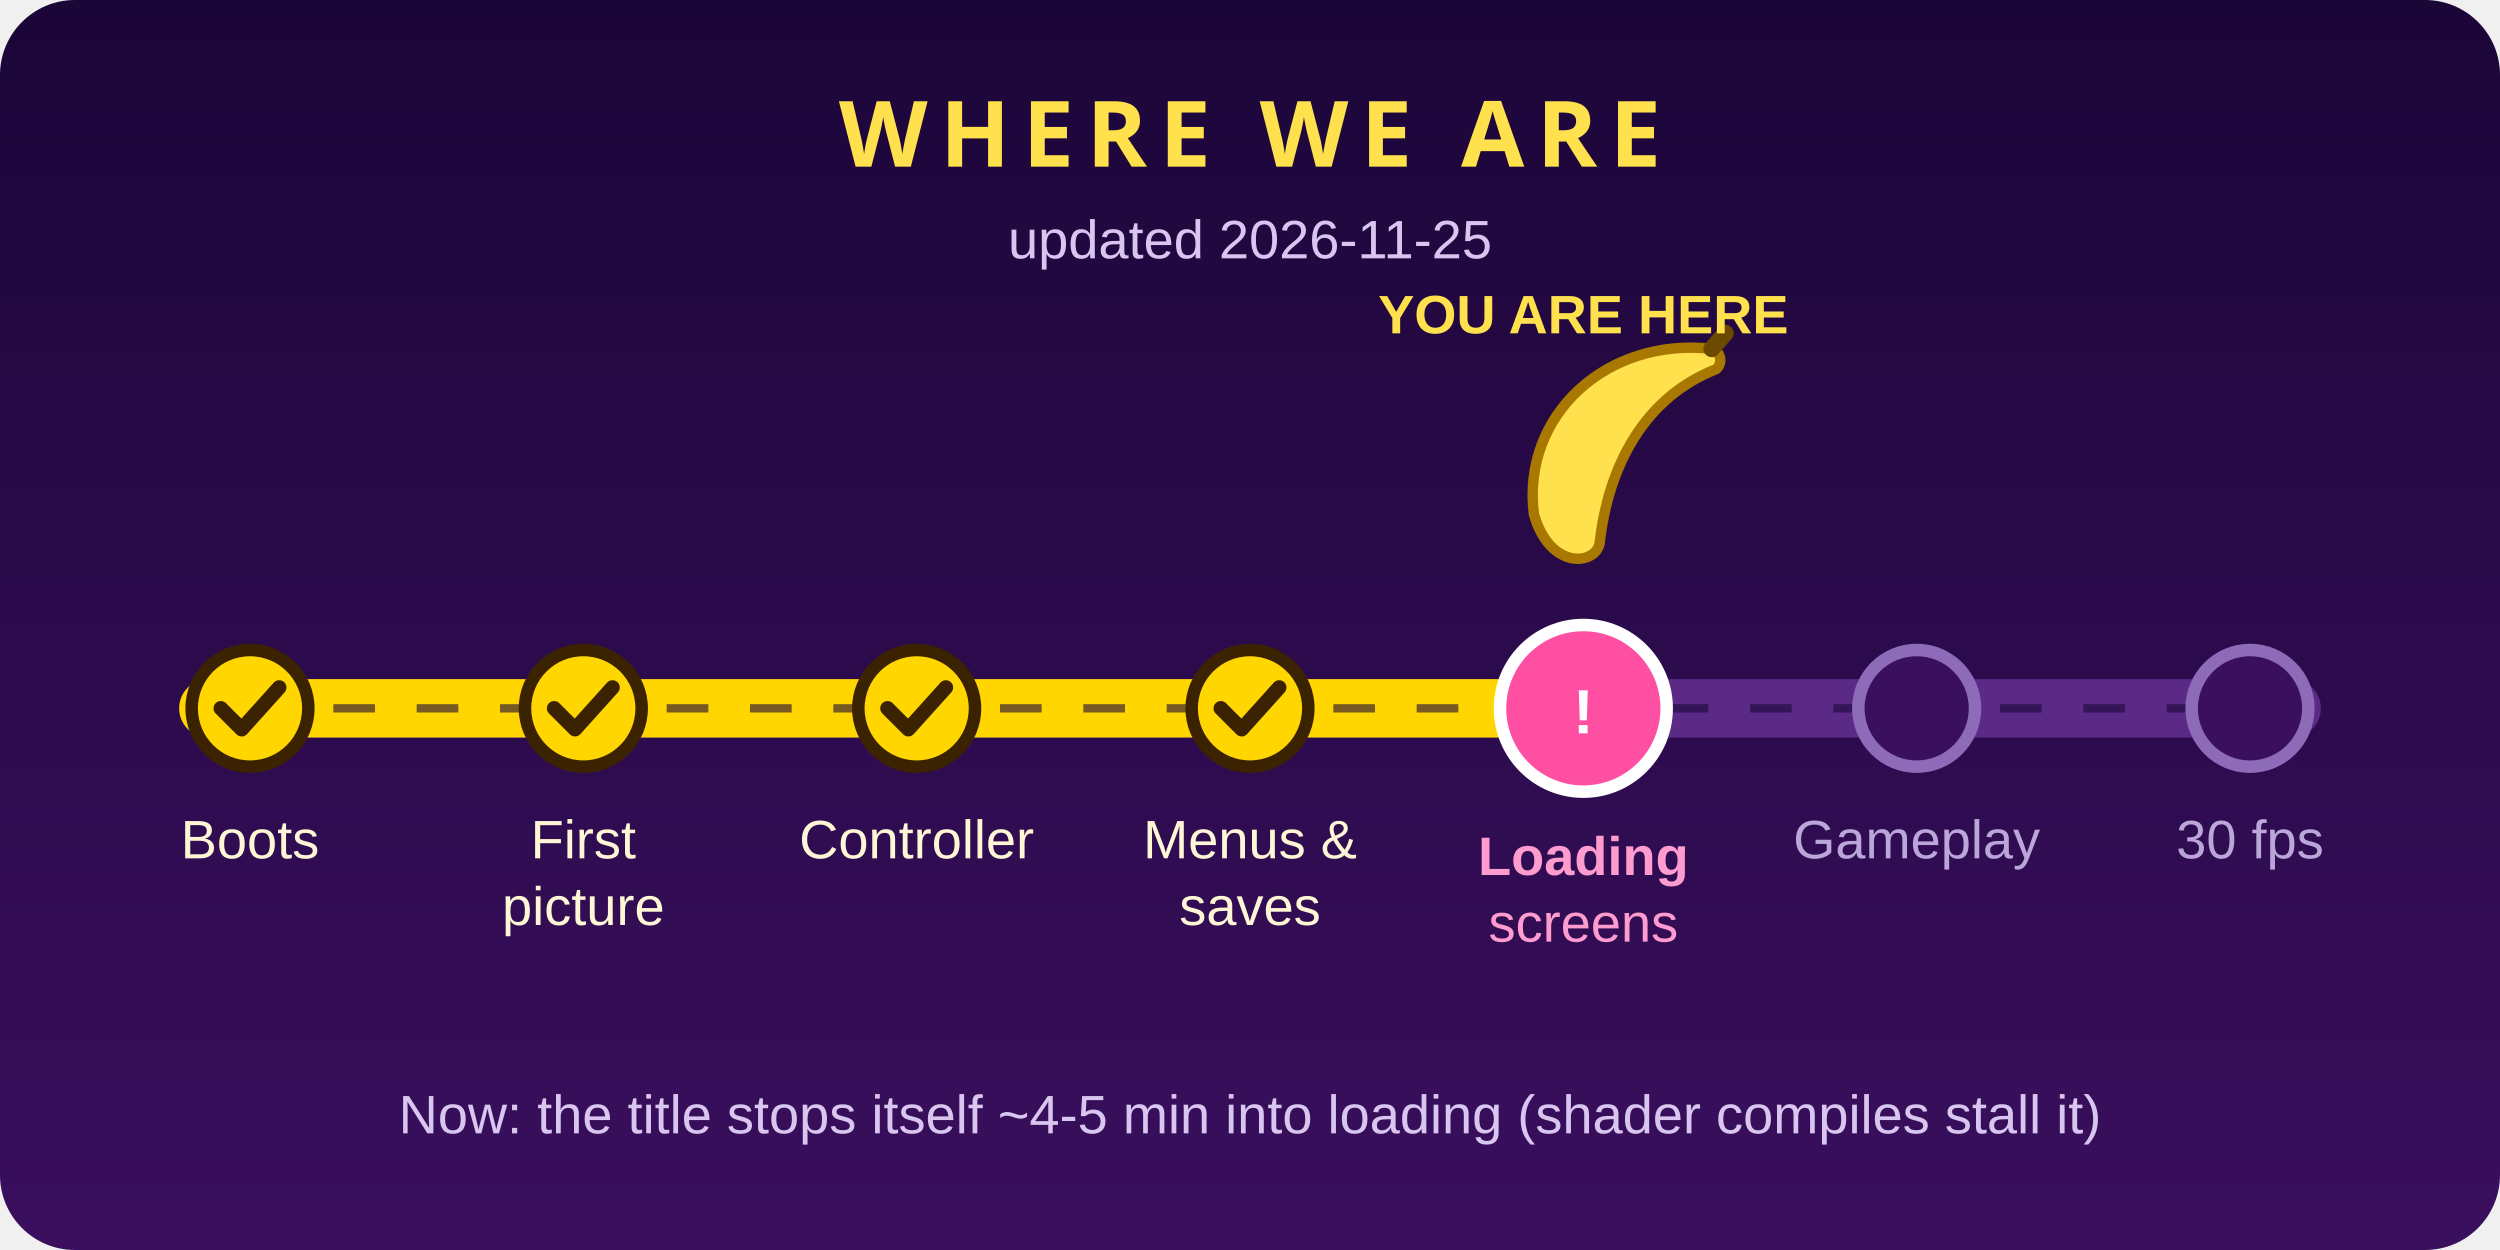
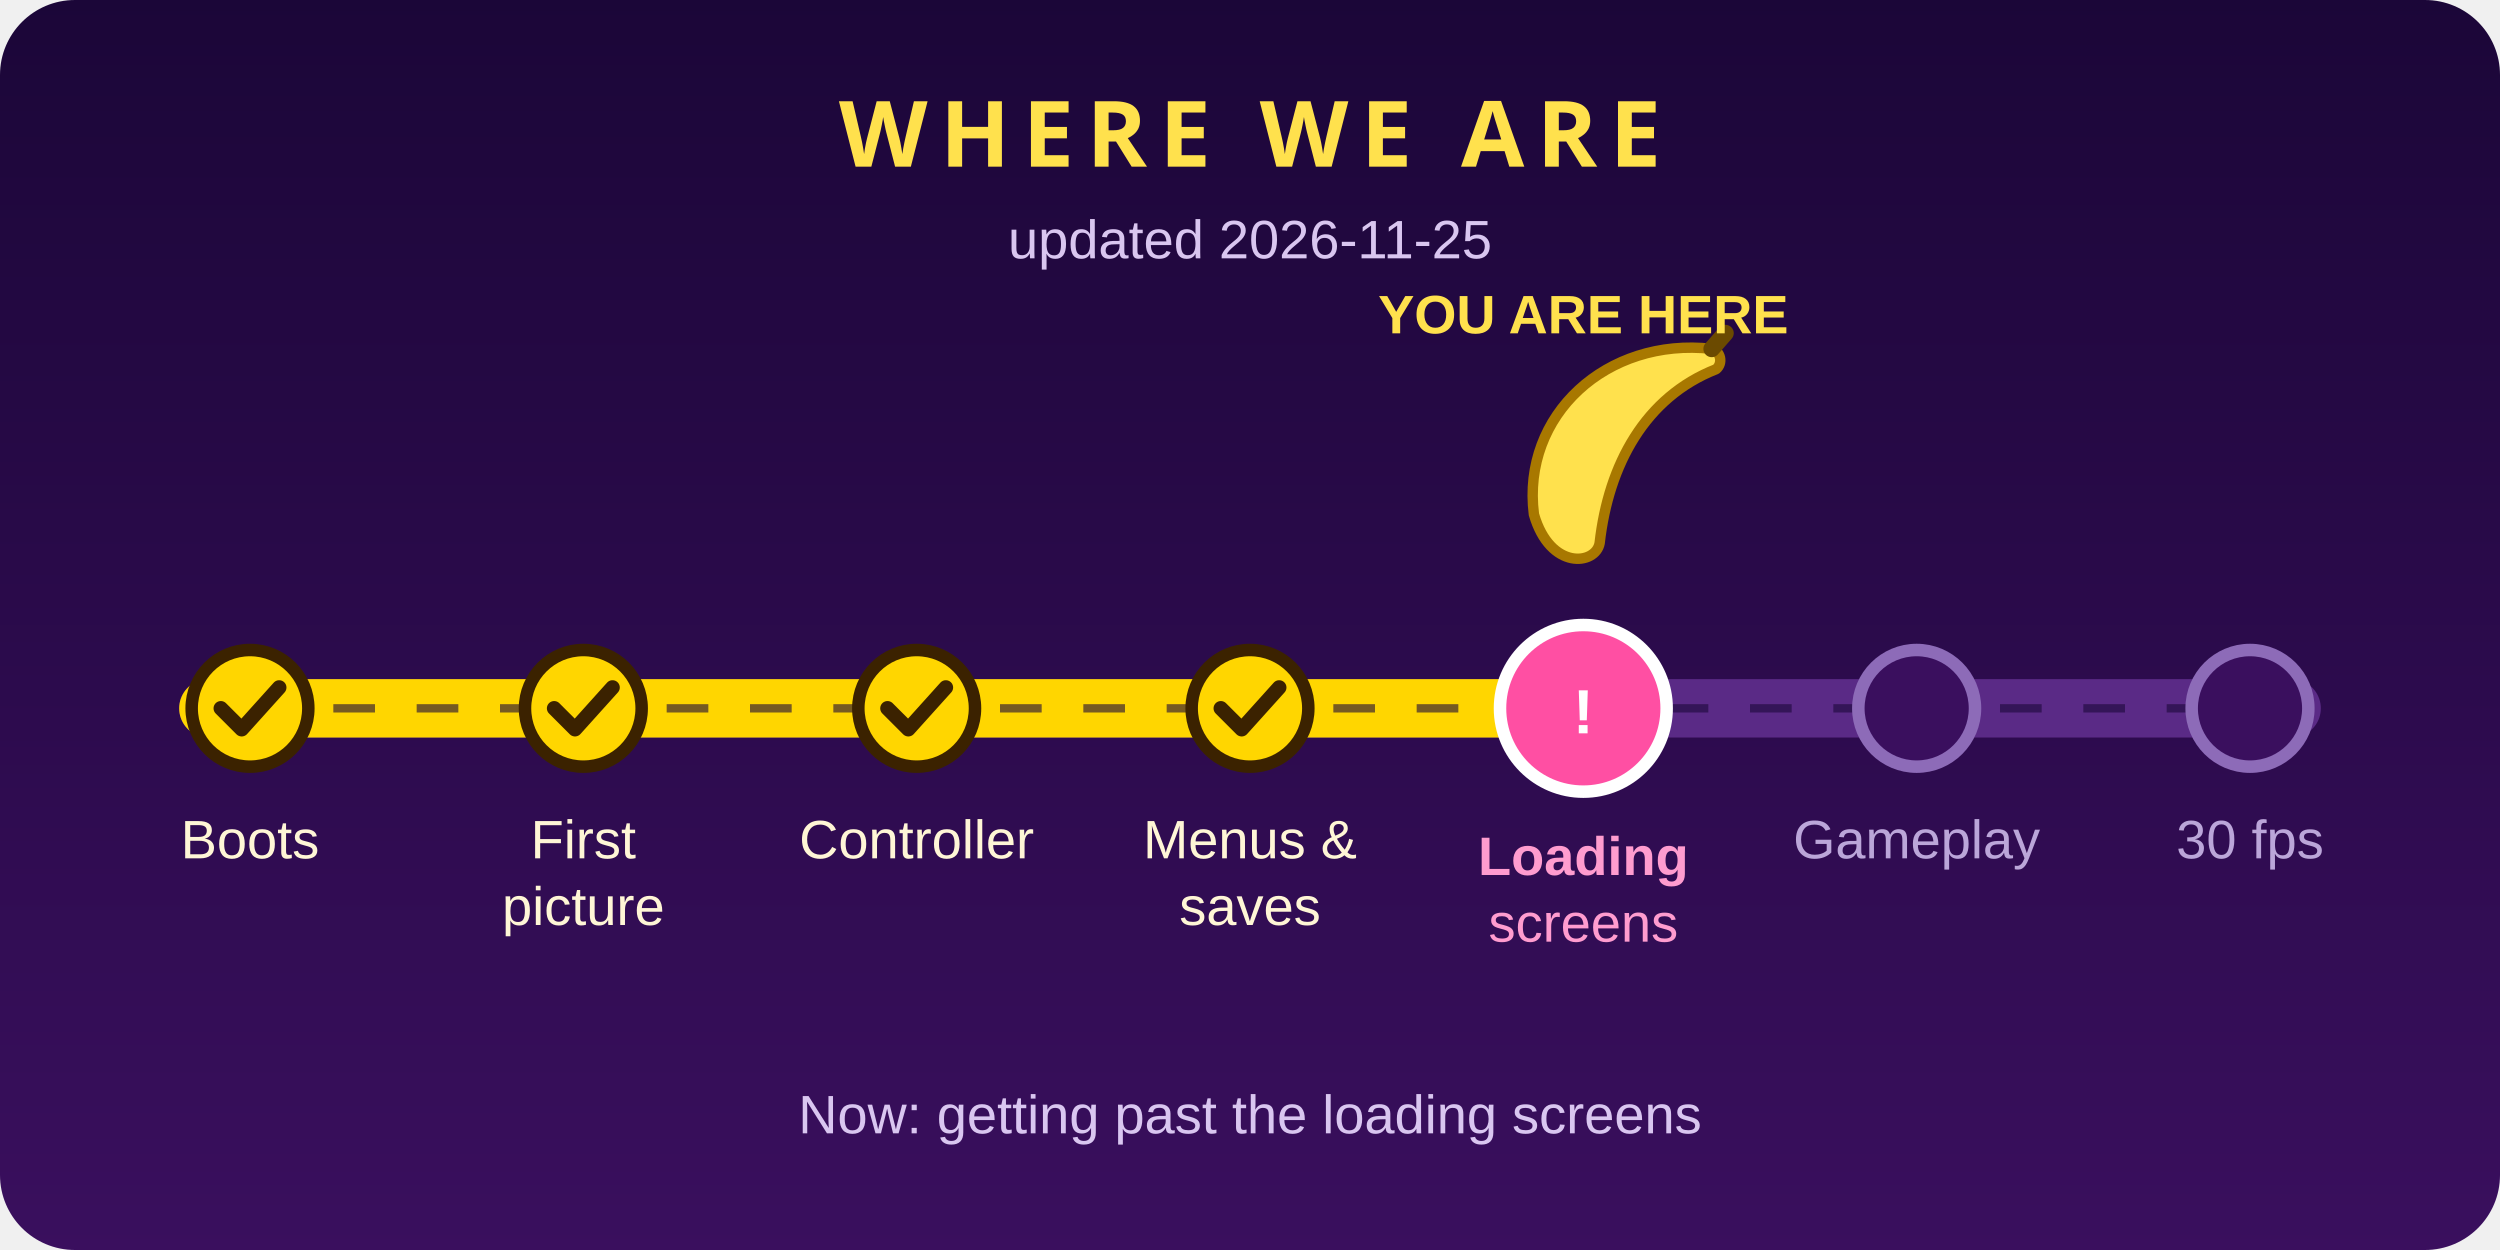
<svg xmlns="http://www.w3.org/2000/svg" width="600" height="300" viewBox="0 0 600 300" role="img" aria-label="Where Banana Theft Auto is: past boot, first picture, input and menus; at the loading screens; gameplay and 30 fps ahead">
  <defs>
    <linearGradient id="j-bg" x1="0" y1="0" x2="0" y2="1">
      <stop offset="0" stop-color="#1b0638" />
      <stop offset="1" stop-color="#3a0f5e" />
    </linearGradient>
  </defs>
  <rect width="600" height="300" rx="18" fill="url(#j-bg)" />
  <text x="300" y="40" text-anchor="middle" font-family="Arial Black, Impact, Segoe UI, sans-serif" font-weight="900" font-size="22" letter-spacing="3" fill="#ffe14d">WHERE WE ARE</text>
  <text x="300" y="62" text-anchor="middle" font-family="Segoe UI, Arial, sans-serif" font-size="13" fill="#d9c6f0">updated 2026-11-25</text>
  <path d="M50,170 H550" stroke="#5a2a86" stroke-width="14" stroke-linecap="round" />
  <path d="M50,170 H380" stroke="#ffd600" stroke-width="14" stroke-linecap="round" />
  <path d="M60,170 H540" stroke="#1b0638" stroke-width="2" stroke-dasharray="10 10" opacity=".6" />
  <g font-family="Segoe UI, Arial, sans-serif" font-size="13" text-anchor="middle">
    <g fill="#ffd600" stroke="#3b2200" stroke-width="3">
      <circle cx="60" cy="170" r="14" />
      <circle cx="140" cy="170" r="14" />
      <circle cx="220" cy="170" r="14" />
      <circle cx="300" cy="170" r="14" />
    </g>
    <g fill="none" stroke="#3b2200" stroke-width="3.5" stroke-linecap="round" stroke-linejoin="round">
      <path d="M53,170 l5,5 l9,-10" />
      <path d="M133,170 l5,5 l9,-10" />
      <path d="M213,170 l5,5 l9,-10" />
      <path d="M293,170 l5,5 l9,-10" />
    </g>
    <g fill="#fff6d6">
      <text x="60" y="206">Boots</text>
      <text x="140" y="206">First</text>
      <text x="140" y="222">picture</text>
      <text x="220" y="206">Controller</text>
      <text x="300" y="206">Menus &amp;</text>
      <text x="300" y="222">saves</text>
    </g>
    <circle cx="380" cy="170" r="20" fill="#ff4fa3" stroke="#fff" stroke-width="3" />
    <text x="380" y="176" fill="#fff" font-weight="700" font-size="15">!</text>
    <text x="380" y="210" fill="#ff9ccf" font-weight="700">Loading</text>
    <text x="380" y="226" fill="#ff9ccf">screens</text>
    <g transform="translate(352,86) rotate(-12)">
      <path d="M8,40 C10,16 34,2 58,10 C60,11 60,14 58,15 C40,18 28,32 22,50 C20,55 9,54 8,40 Z" fill="#ffe14d" stroke="#a87800" stroke-width="2.5" stroke-linejoin="round" />
      <path d="M58,10 L62,7" stroke="#6b4a00" stroke-width="4" stroke-linecap="round" />
    </g>
    <text x="380" y="80" fill="#ffe14d" font-weight="700">YOU ARE HERE</text>
    <g fill="#3a0f5e" stroke="#8d6bb8" stroke-width="3">
      <circle cx="460" cy="170" r="14" />
      <circle cx="540" cy="170" r="14" />
    </g>
    <g fill="#bba6d9">
      <text x="460" y="206">Gameplay</text>
      <text x="540" y="206">30 fps</text>
    </g>
  </g>
-   <text x="300" y="272" text-anchor="middle" font-family="Segoe UI, Arial, sans-serif" font-size="13" fill="#d9c6f0">Now: the title stops itself ~4-5 min into loading (shader compiles stall it)</text>
+   <text x="300" y="272" text-anchor="middle" font-family="Segoe UI, Arial, sans-serif" font-size="13" fill="#d9c6f0">Now: getting past the loading screens</text>
</svg>
